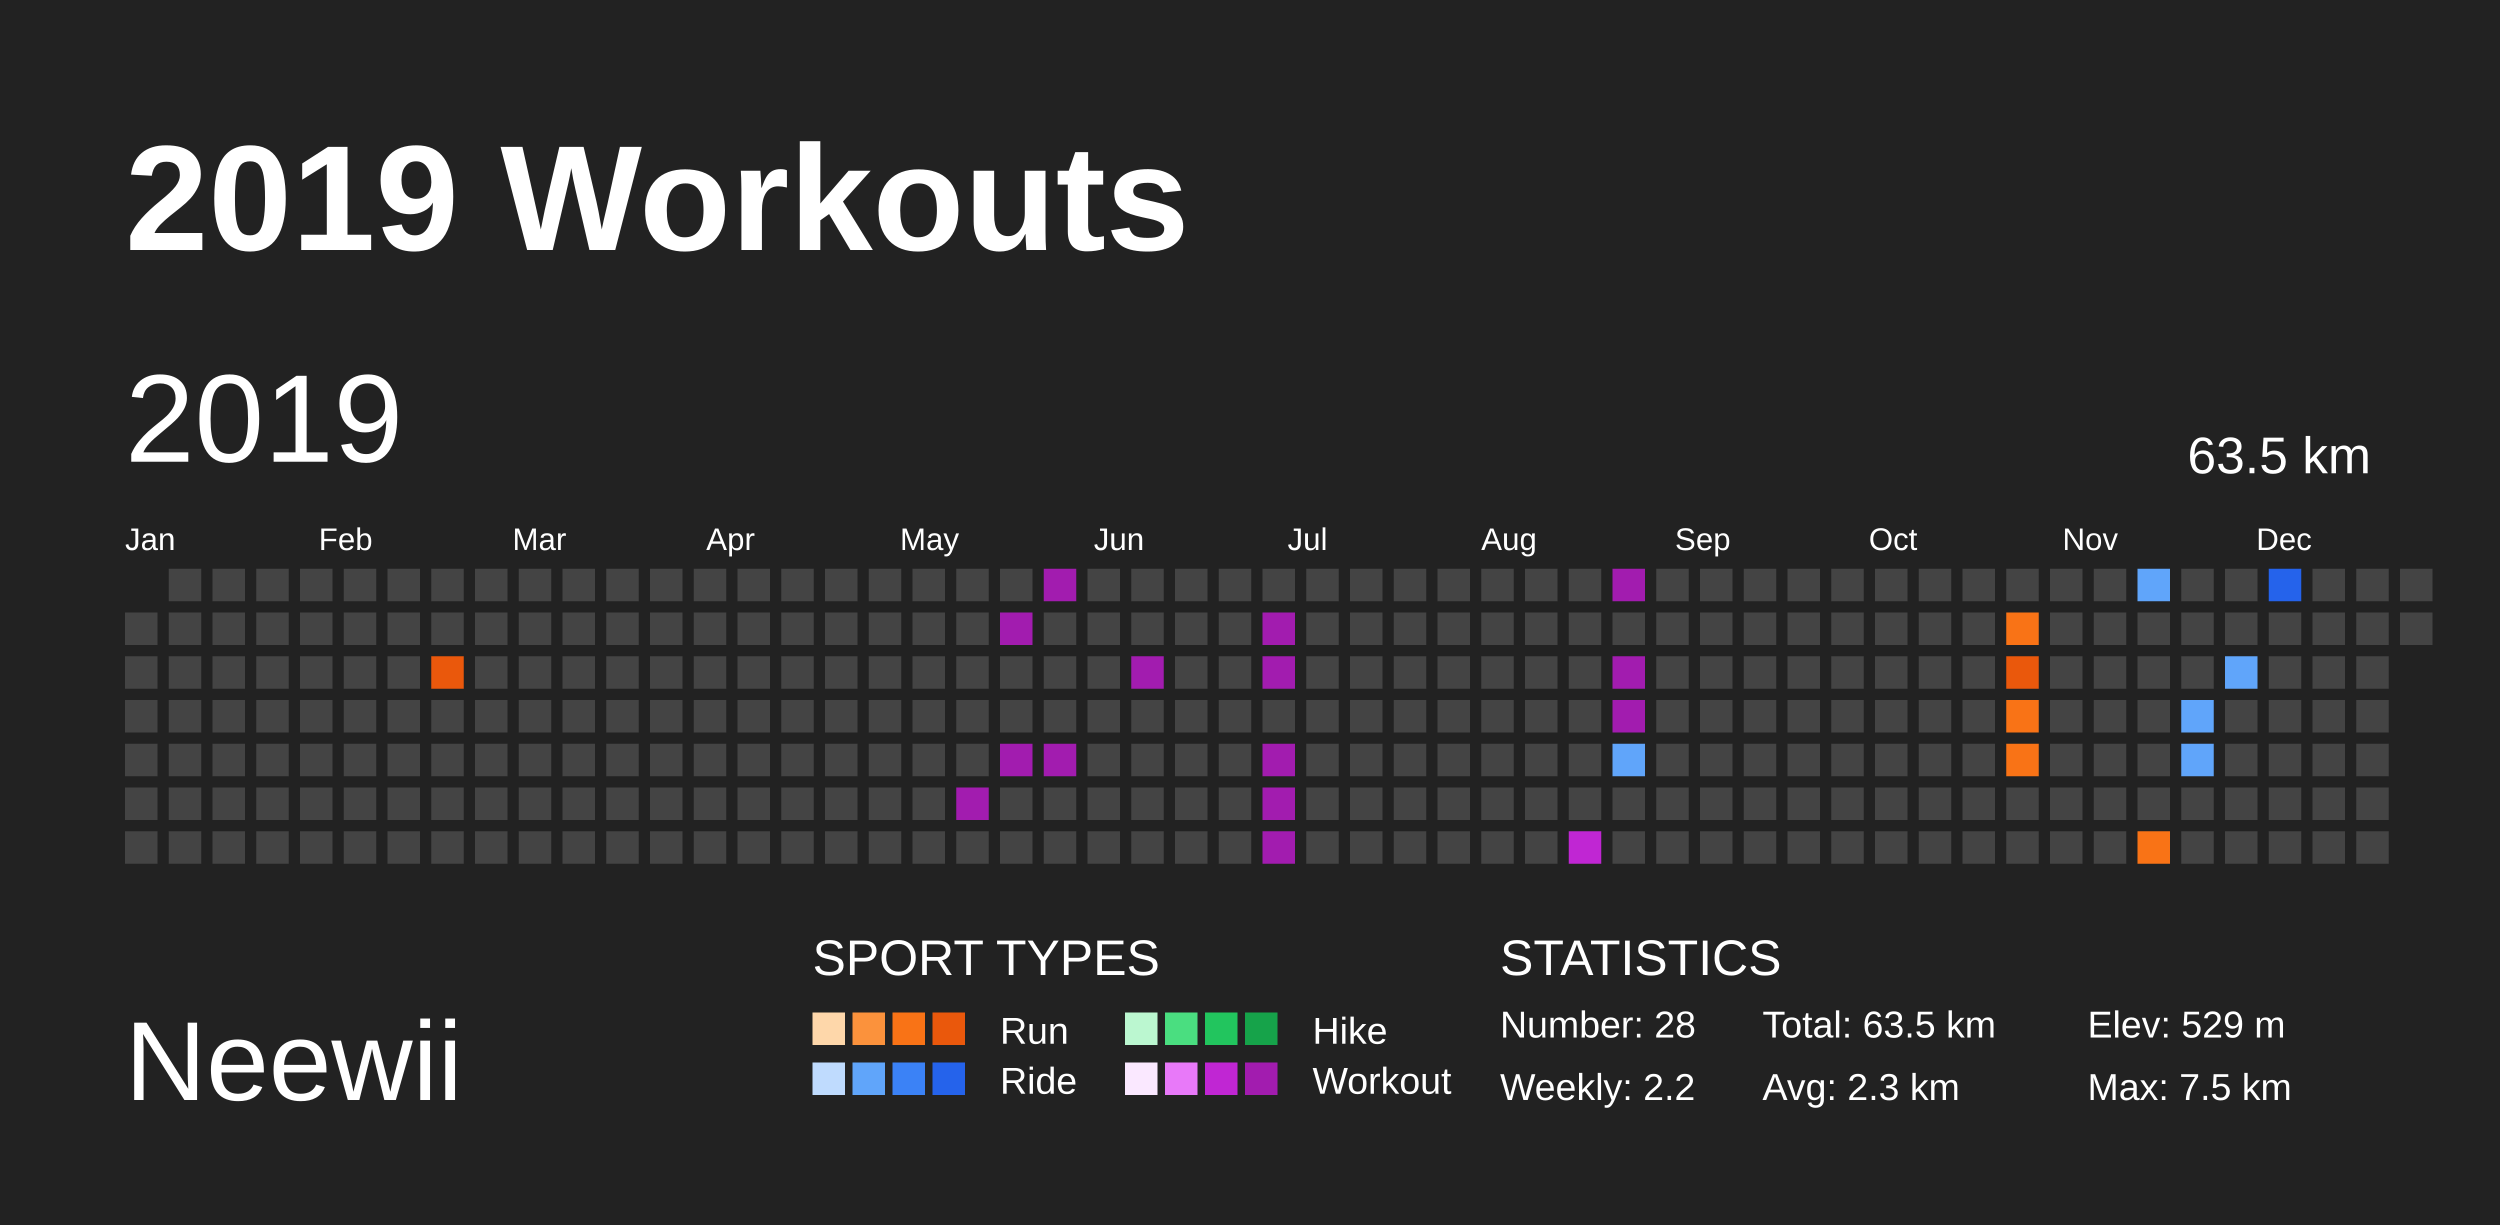
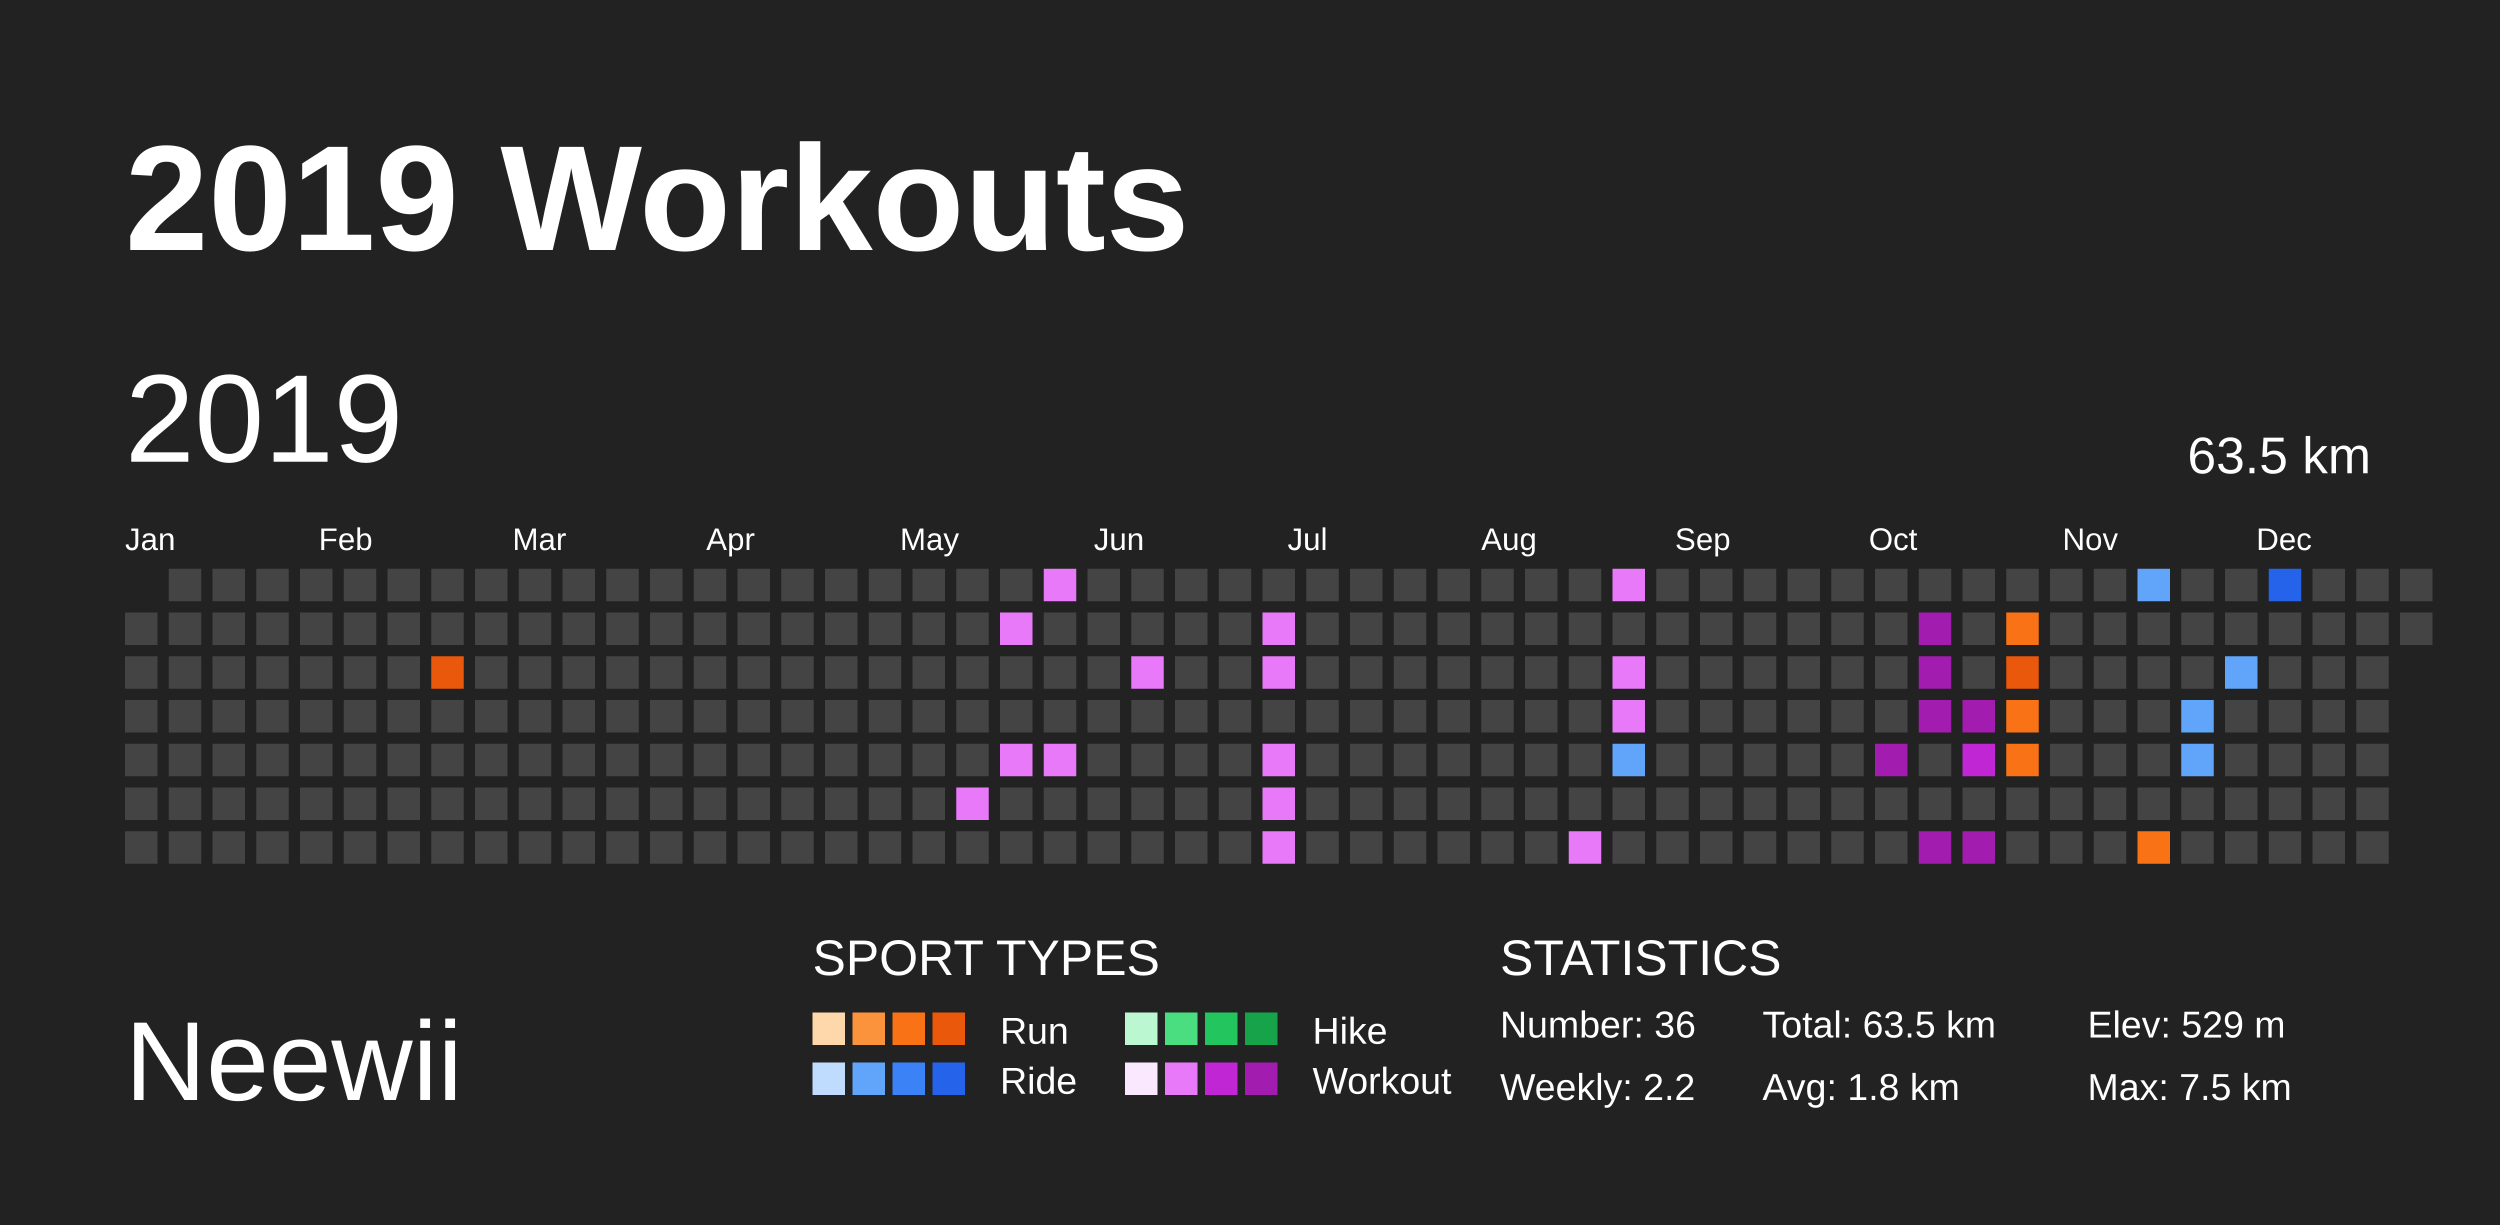
<svg xmlns="http://www.w3.org/2000/svg" baseProfile="full" height="98mm" version="1.1" viewBox="0,0,200,98" width="200mm">
  <defs />
  <rect fill="#222222" height="98" width="200" x="0" y="0" />
  <text fill="#FFFFFF" style="font-size:12px; font-family:Arial; font-weight:bold;" x="10" y="20">2019 Workouts</text>
  <text fill="#FFFFFF" style="font-size:9px; font-family:Arial" x="10" y="88">Neewii</text>
  <text fill="#FFFFFF" style="font-size:4px; font-family:Arial" x="65" y="78">SPORT TYPES</text>
  <rect fill="#fed7aa" height="2.6" width="2.6" x="65.0" y="81" />
  <rect fill="#fb923c" height="2.6" width="2.6" x="68.2" y="81" />
  <rect fill="#f97316" height="2.6" width="2.6" x="71.4" y="81" />
  <rect fill="#ea580c" height="2.6" width="2.6" x="74.6" y="81" />
  <text fill="#FFFFFF" style="font-size:3px; font-family:Arial" x="80" y="83.5">Run</text>
  <rect fill="#bbf7d0" height="2.6" width="2.6" x="90.0" y="81" />
  <rect fill="#4ade80" height="2.6" width="2.6" x="93.2" y="81" />
  <rect fill="#22c55e" height="2.6" width="2.6" x="96.4" y="81" />
  <rect fill="#16a34a" height="2.6" width="2.6" x="99.6" y="81" />
  <text fill="#FFFFFF" style="font-size:3px; font-family:Arial" x="105" y="83.5">Hike</text>
  <rect fill="#bfdbfe" height="2.6" width="2.6" x="65.0" y="85" />
  <rect fill="#60a5fa" height="2.6" width="2.6" x="68.2" y="85" />
  <rect fill="#3b82f6" height="2.6" width="2.6" x="71.4" y="85" />
  <rect fill="#2563eb" height="2.6" width="2.6" x="74.6" y="85" />
  <text fill="#FFFFFF" style="font-size:3px; font-family:Arial" x="80" y="87.5">Ride</text>
  <rect fill="#fae8ff" height="2.6" width="2.6" x="90.0" y="85" />
  <rect fill="#e879f9" height="2.6" width="2.6" x="93.2" y="85" />
  <rect fill="#c026d3" height="2.6" width="2.6" x="96.4" y="85" />
  <rect fill="#a21caf" height="2.6" width="2.6" x="99.6" y="85" />
  <text fill="#FFFFFF" style="font-size:3px; font-family:Arial" x="105" y="87.5">Workout</text>
  <text fill="#FFFFFF" style="font-size:4px; font-family:Arial" x="120" y="78">STATISTICS</text>
-   <text fill="#FFFFFF" style="font-size:3px; font-family:Arial" x="120" y="83">Number: 28</text>
+   <text fill="#FFFFFF" style="font-size:3px; font-family:Arial" x="120" y="83">Number: 36</text>
  <text fill="#FFFFFF" style="font-size:3px; font-family:Arial" x="120" y="88">Weekly: 2.2</text>
  <text fill="#FFFFFF" style="font-size:3px; font-family:Arial" x="141" y="83">Total: 63.5 km</text>
-   <text fill="#FFFFFF" style="font-size:3px; font-family:Arial" x="141" y="88">Avg: 2.3 km</text>
+   <text fill="#FFFFFF" style="font-size:3px; font-family:Arial" x="141" y="88">Avg: 1.8 km</text>
  <text fill="#FFFFFF" style="font-size:3px; font-family:Arial" x="167" y="83">Elev: 529 m</text>
  <text fill="#FFFFFF" style="font-size:3px; font-family:Arial" x="167" y="88">Max: 7.5 km</text>
  <text dominant-baseline="hanging" fill="#FFFFFF" style="font-size:10.0px; font-family:Arial;" x="10" y="30">2019</text>
  <text dominant-baseline="hanging" fill="#FFFFFF" style="font-size:4.125px; font-family:Arial;" x="175" y="35">63.5 km</text>
  <text fill="#FFFFFF" style="font-size:2.5px; font-family:Arial" x="10.0" y="44">Jan</text>
  <text fill="#FFFFFF" style="font-size:2.5px; font-family:Arial" x="25.5" y="44">Feb</text>
  <text fill="#FFFFFF" style="font-size:2.5px; font-family:Arial" x="41.0" y="44">Mar</text>
  <text fill="#FFFFFF" style="font-size:2.5px; font-family:Arial" x="56.5" y="44">Apr</text>
  <text fill="#FFFFFF" style="font-size:2.5px; font-family:Arial" x="72.0" y="44">May</text>
  <text fill="#FFFFFF" style="font-size:2.5px; font-family:Arial" x="87.5" y="44">Jun</text>
  <text fill="#FFFFFF" style="font-size:2.5px; font-family:Arial" x="103.0" y="44">Jul</text>
  <text fill="#FFFFFF" style="font-size:2.5px; font-family:Arial" x="118.5" y="44">Aug</text>
  <text fill="#FFFFFF" style="font-size:2.5px; font-family:Arial" x="134.0" y="44">Sep</text>
  <text fill="#FFFFFF" style="font-size:2.5px; font-family:Arial" x="149.5" y="44">Oct</text>
  <text fill="#FFFFFF" style="font-size:2.5px; font-family:Arial" x="165.0" y="44">Nov</text>
  <text fill="#FFFFFF" style="font-size:2.5px; font-family:Arial" x="180.5" y="44">Dec</text>
  <rect fill="#444444" height="2.6" width="2.6" x="10.0" y="49.0" />
  <rect fill="#444444" height="2.6" width="2.6" x="10.0" y="52.5" />
  <rect fill="#444444" height="2.6" width="2.6" x="10.0" y="56.0" />
  <rect fill="#444444" height="2.6" width="2.6" x="10.0" y="59.5" />
  <rect fill="#444444" height="2.6" width="2.6" x="10.0" y="63.0" />
  <rect fill="#444444" height="2.6" width="2.6" x="10.0" y="66.5" />
  <rect fill="#444444" height="2.6" width="2.6" x="13.5" y="45.5" />
  <rect fill="#444444" height="2.6" width="2.6" x="13.5" y="49.0" />
  <rect fill="#444444" height="2.6" width="2.6" x="13.5" y="52.5" />
  <rect fill="#444444" height="2.6" width="2.6" x="13.5" y="56.0" />
  <rect fill="#444444" height="2.6" width="2.6" x="13.5" y="59.5" />
  <rect fill="#444444" height="2.6" width="2.6" x="13.5" y="63.0" />
  <rect fill="#444444" height="2.6" width="2.6" x="13.5" y="66.5" />
  <rect fill="#444444" height="2.6" width="2.6" x="17.0" y="45.5" />
  <rect fill="#444444" height="2.6" width="2.6" x="17.0" y="49.0" />
  <rect fill="#444444" height="2.6" width="2.6" x="17.0" y="52.5" />
  <rect fill="#444444" height="2.6" width="2.6" x="17.0" y="56.0" />
  <rect fill="#444444" height="2.6" width="2.6" x="17.0" y="59.5" />
  <rect fill="#444444" height="2.6" width="2.6" x="17.0" y="63.0" />
  <rect fill="#444444" height="2.6" width="2.6" x="17.0" y="66.5" />
  <rect fill="#444444" height="2.6" width="2.6" x="20.5" y="45.5" />
  <rect fill="#444444" height="2.6" width="2.6" x="20.5" y="49.0" />
  <rect fill="#444444" height="2.6" width="2.6" x="20.5" y="52.5" />
  <rect fill="#444444" height="2.6" width="2.6" x="20.5" y="56.0" />
  <rect fill="#444444" height="2.6" width="2.6" x="20.5" y="59.5" />
  <rect fill="#444444" height="2.6" width="2.6" x="20.5" y="63.0" />
  <rect fill="#444444" height="2.6" width="2.6" x="20.5" y="66.5" />
  <rect fill="#444444" height="2.6" width="2.6" x="24.0" y="45.5" />
  <rect fill="#444444" height="2.6" width="2.6" x="24.0" y="49.0" />
  <rect fill="#444444" height="2.6" width="2.6" x="24.0" y="52.5" />
  <rect fill="#444444" height="2.6" width="2.6" x="24.0" y="56.0" />
  <rect fill="#444444" height="2.6" width="2.6" x="24.0" y="59.5" />
  <rect fill="#444444" height="2.6" width="2.6" x="24.0" y="63.0" />
  <rect fill="#444444" height="2.6" width="2.6" x="24.0" y="66.5" />
  <rect fill="#444444" height="2.6" width="2.6" x="27.5" y="45.5" />
  <rect fill="#444444" height="2.6" width="2.6" x="27.5" y="49.0" />
  <rect fill="#444444" height="2.6" width="2.6" x="27.5" y="52.5" />
  <rect fill="#444444" height="2.6" width="2.6" x="27.5" y="56.0" />
  <rect fill="#444444" height="2.6" width="2.6" x="27.5" y="59.5" />
  <rect fill="#444444" height="2.6" width="2.6" x="27.5" y="63.0" />
  <rect fill="#444444" height="2.6" width="2.6" x="27.5" y="66.5" />
  <rect fill="#444444" height="2.6" width="2.6" x="31.0" y="45.5" />
  <rect fill="#444444" height="2.6" width="2.6" x="31.0" y="49.0" />
  <rect fill="#444444" height="2.6" width="2.6" x="31.0" y="52.5" />
  <rect fill="#444444" height="2.6" width="2.6" x="31.0" y="56.0" />
  <rect fill="#444444" height="2.6" width="2.6" x="31.0" y="59.5" />
  <rect fill="#444444" height="2.6" width="2.6" x="31.0" y="63.0" />
  <rect fill="#444444" height="2.6" width="2.6" x="31.0" y="66.5" />
  <rect fill="#444444" height="2.6" width="2.6" x="34.5" y="45.5" />
  <rect fill="#444444" height="2.6" width="2.6" x="34.5" y="49.0" />
  <rect fill="#ea580c" height="2.6" width="2.6" x="34.5" y="52.5" />
  <rect fill="#444444" height="2.6" width="2.6" x="34.5" y="56.0" />
  <rect fill="#444444" height="2.6" width="2.6" x="34.5" y="59.5" />
  <rect fill="#444444" height="2.6" width="2.6" x="34.5" y="63.0" />
  <rect fill="#444444" height="2.6" width="2.6" x="34.5" y="66.5" />
  <rect fill="#444444" height="2.6" width="2.6" x="38.0" y="45.5" />
  <rect fill="#444444" height="2.6" width="2.6" x="38.0" y="49.0" />
  <rect fill="#444444" height="2.6" width="2.6" x="38.0" y="52.5" />
  <rect fill="#444444" height="2.6" width="2.6" x="38.0" y="56.0" />
  <rect fill="#444444" height="2.6" width="2.6" x="38.0" y="59.5" />
  <rect fill="#444444" height="2.6" width="2.6" x="38.0" y="63.0" />
  <rect fill="#444444" height="2.6" width="2.6" x="38.0" y="66.5" />
  <rect fill="#444444" height="2.6" width="2.6" x="41.5" y="45.5" />
  <rect fill="#444444" height="2.6" width="2.6" x="41.5" y="49.0" />
  <rect fill="#444444" height="2.6" width="2.6" x="41.5" y="52.5" />
  <rect fill="#444444" height="2.6" width="2.6" x="41.5" y="56.0" />
  <rect fill="#444444" height="2.6" width="2.6" x="41.5" y="59.5" />
  <rect fill="#444444" height="2.6" width="2.6" x="41.5" y="63.0" />
  <rect fill="#444444" height="2.6" width="2.6" x="41.5" y="66.5" />
  <rect fill="#444444" height="2.6" width="2.6" x="45.0" y="45.5" />
  <rect fill="#444444" height="2.6" width="2.6" x="45.0" y="49.0" />
  <rect fill="#444444" height="2.6" width="2.6" x="45.0" y="52.5" />
  <rect fill="#444444" height="2.6" width="2.6" x="45.0" y="56.0" />
  <rect fill="#444444" height="2.6" width="2.6" x="45.0" y="59.5" />
  <rect fill="#444444" height="2.6" width="2.6" x="45.0" y="63.0" />
  <rect fill="#444444" height="2.6" width="2.6" x="45.0" y="66.5" />
  <rect fill="#444444" height="2.6" width="2.6" x="48.5" y="45.5" />
  <rect fill="#444444" height="2.6" width="2.6" x="48.5" y="49.0" />
  <rect fill="#444444" height="2.6" width="2.6" x="48.5" y="52.5" />
  <rect fill="#444444" height="2.6" width="2.6" x="48.5" y="56.0" />
  <rect fill="#444444" height="2.6" width="2.6" x="48.5" y="59.5" />
  <rect fill="#444444" height="2.6" width="2.6" x="48.5" y="63.0" />
  <rect fill="#444444" height="2.6" width="2.6" x="48.5" y="66.5" />
  <rect fill="#444444" height="2.6" width="2.6" x="52.0" y="45.5" />
  <rect fill="#444444" height="2.6" width="2.6" x="52.0" y="49.0" />
  <rect fill="#444444" height="2.6" width="2.6" x="52.0" y="52.5" />
  <rect fill="#444444" height="2.6" width="2.6" x="52.0" y="56.0" />
  <rect fill="#444444" height="2.6" width="2.6" x="52.0" y="59.5" />
  <rect fill="#444444" height="2.6" width="2.6" x="52.0" y="63.0" />
  <rect fill="#444444" height="2.6" width="2.6" x="52.0" y="66.5" />
  <rect fill="#444444" height="2.6" width="2.6" x="55.5" y="45.5" />
  <rect fill="#444444" height="2.6" width="2.6" x="55.5" y="49.0" />
  <rect fill="#444444" height="2.6" width="2.6" x="55.5" y="52.5" />
  <rect fill="#444444" height="2.6" width="2.6" x="55.5" y="56.0" />
  <rect fill="#444444" height="2.6" width="2.6" x="55.5" y="59.5" />
  <rect fill="#444444" height="2.6" width="2.6" x="55.5" y="63.0" />
  <rect fill="#444444" height="2.6" width="2.6" x="55.5" y="66.5" />
  <rect fill="#444444" height="2.6" width="2.6" x="59.0" y="45.5" />
  <rect fill="#444444" height="2.6" width="2.6" x="59.0" y="49.0" />
  <rect fill="#444444" height="2.6" width="2.6" x="59.0" y="52.5" />
  <rect fill="#444444" height="2.6" width="2.6" x="59.0" y="56.0" />
  <rect fill="#444444" height="2.6" width="2.6" x="59.0" y="59.5" />
  <rect fill="#444444" height="2.6" width="2.6" x="59.0" y="63.0" />
  <rect fill="#444444" height="2.6" width="2.6" x="59.0" y="66.5" />
  <rect fill="#444444" height="2.6" width="2.6" x="62.5" y="45.5" />
  <rect fill="#444444" height="2.6" width="2.6" x="62.5" y="49.0" />
  <rect fill="#444444" height="2.6" width="2.6" x="62.5" y="52.5" />
  <rect fill="#444444" height="2.6" width="2.6" x="62.5" y="56.0" />
  <rect fill="#444444" height="2.6" width="2.6" x="62.5" y="59.5" />
  <rect fill="#444444" height="2.6" width="2.6" x="62.5" y="63.0" />
  <rect fill="#444444" height="2.6" width="2.6" x="62.5" y="66.5" />
  <rect fill="#444444" height="2.6" width="2.6" x="66.0" y="45.5" />
  <rect fill="#444444" height="2.6" width="2.6" x="66.0" y="49.0" />
  <rect fill="#444444" height="2.6" width="2.6" x="66.0" y="52.5" />
  <rect fill="#444444" height="2.6" width="2.6" x="66.0" y="56.0" />
  <rect fill="#444444" height="2.6" width="2.6" x="66.0" y="59.5" />
  <rect fill="#444444" height="2.6" width="2.6" x="66.0" y="63.0" />
  <rect fill="#444444" height="2.6" width="2.6" x="66.0" y="66.5" />
  <rect fill="#444444" height="2.6" width="2.6" x="69.5" y="45.5" />
  <rect fill="#444444" height="2.6" width="2.6" x="69.5" y="49.0" />
  <rect fill="#444444" height="2.6" width="2.6" x="69.5" y="52.5" />
  <rect fill="#444444" height="2.6" width="2.6" x="69.5" y="56.0" />
  <rect fill="#444444" height="2.6" width="2.6" x="69.5" y="59.5" />
  <rect fill="#444444" height="2.6" width="2.6" x="69.5" y="63.0" />
  <rect fill="#444444" height="2.6" width="2.6" x="69.5" y="66.5" />
  <rect fill="#444444" height="2.6" width="2.6" x="73.0" y="45.5" />
  <rect fill="#444444" height="2.6" width="2.6" x="73.0" y="49.0" />
  <rect fill="#444444" height="2.6" width="2.6" x="73.0" y="52.5" />
  <rect fill="#444444" height="2.6" width="2.6" x="73.0" y="56.0" />
  <rect fill="#444444" height="2.6" width="2.6" x="73.0" y="59.5" />
  <rect fill="#444444" height="2.6" width="2.6" x="73.0" y="63.0" />
  <rect fill="#444444" height="2.6" width="2.6" x="73.0" y="66.5" />
  <rect fill="#444444" height="2.6" width="2.6" x="76.5" y="45.5" />
  <rect fill="#444444" height="2.6" width="2.6" x="76.5" y="49.0" />
  <rect fill="#444444" height="2.6" width="2.6" x="76.5" y="52.5" />
  <rect fill="#444444" height="2.6" width="2.6" x="76.5" y="56.0" />
  <rect fill="#444444" height="2.6" width="2.6" x="76.5" y="59.5" />
-   <rect fill="#a21caf" height="2.6" width="2.6" x="76.5" y="63.0" />
+   <rect fill="#e879f9" height="2.6" width="2.6" x="76.5" y="63.0" />
  <rect fill="#444444" height="2.6" width="2.6" x="76.5" y="66.5" />
  <rect fill="#444444" height="2.6" width="2.6" x="80.0" y="45.5" />
-   <rect fill="#a21caf" height="2.6" width="2.6" x="80.0" y="49.0" />
+   <rect fill="#e879f9" height="2.6" width="2.6" x="80.0" y="49.0" />
  <rect fill="#444444" height="2.6" width="2.6" x="80.0" y="52.5" />
  <rect fill="#444444" height="2.6" width="2.6" x="80.0" y="56.0" />
-   <rect fill="#a21caf" height="2.6" width="2.6" x="80.0" y="59.5" />
+   <rect fill="#e879f9" height="2.6" width="2.6" x="80.0" y="59.5" />
  <rect fill="#444444" height="2.6" width="2.6" x="80.0" y="63.0" />
  <rect fill="#444444" height="2.6" width="2.6" x="80.0" y="66.5" />
-   <rect fill="#a21caf" height="2.6" width="2.6" x="83.5" y="45.5" />
+   <rect fill="#e879f9" height="2.6" width="2.6" x="83.5" y="45.5" />
  <rect fill="#444444" height="2.6" width="2.6" x="83.5" y="49.0" />
  <rect fill="#444444" height="2.6" width="2.6" x="83.5" y="52.5" />
  <rect fill="#444444" height="2.6" width="2.6" x="83.5" y="56.0" />
-   <rect fill="#a21caf" height="2.6" width="2.6" x="83.5" y="59.5" />
+   <rect fill="#e879f9" height="2.6" width="2.6" x="83.5" y="59.5" />
  <rect fill="#444444" height="2.6" width="2.6" x="83.5" y="63.0" />
  <rect fill="#444444" height="2.6" width="2.6" x="83.5" y="66.5" />
  <rect fill="#444444" height="2.6" width="2.6" x="87.0" y="45.5" />
  <rect fill="#444444" height="2.6" width="2.6" x="87.0" y="49.0" />
  <rect fill="#444444" height="2.6" width="2.6" x="87.0" y="52.5" />
  <rect fill="#444444" height="2.6" width="2.6" x="87.0" y="56.0" />
  <rect fill="#444444" height="2.6" width="2.6" x="87.0" y="59.5" />
  <rect fill="#444444" height="2.6" width="2.6" x="87.0" y="63.0" />
  <rect fill="#444444" height="2.6" width="2.6" x="87.0" y="66.5" />
  <rect fill="#444444" height="2.6" width="2.6" x="90.5" y="45.5" />
  <rect fill="#444444" height="2.6" width="2.6" x="90.5" y="49.0" />
-   <rect fill="#a21caf" height="2.6" width="2.6" x="90.5" y="52.5" />
+   <rect fill="#e879f9" height="2.6" width="2.6" x="90.5" y="52.5" />
  <rect fill="#444444" height="2.6" width="2.6" x="90.5" y="56.0" />
  <rect fill="#444444" height="2.6" width="2.6" x="90.5" y="59.5" />
  <rect fill="#444444" height="2.6" width="2.6" x="90.5" y="63.0" />
  <rect fill="#444444" height="2.6" width="2.6" x="90.5" y="66.5" />
  <rect fill="#444444" height="2.6" width="2.6" x="94.0" y="45.5" />
  <rect fill="#444444" height="2.6" width="2.6" x="94.0" y="49.0" />
  <rect fill="#444444" height="2.6" width="2.6" x="94.0" y="52.5" />
  <rect fill="#444444" height="2.6" width="2.6" x="94.0" y="56.0" />
  <rect fill="#444444" height="2.6" width="2.6" x="94.0" y="59.5" />
  <rect fill="#444444" height="2.6" width="2.6" x="94.0" y="63.0" />
  <rect fill="#444444" height="2.6" width="2.6" x="94.0" y="66.5" />
  <rect fill="#444444" height="2.6" width="2.6" x="97.5" y="45.5" />
  <rect fill="#444444" height="2.6" width="2.6" x="97.5" y="49.0" />
  <rect fill="#444444" height="2.6" width="2.6" x="97.5" y="52.5" />
  <rect fill="#444444" height="2.6" width="2.6" x="97.5" y="56.0" />
  <rect fill="#444444" height="2.6" width="2.6" x="97.5" y="59.5" />
  <rect fill="#444444" height="2.6" width="2.6" x="97.5" y="63.0" />
  <rect fill="#444444" height="2.6" width="2.6" x="97.5" y="66.5" />
  <rect fill="#444444" height="2.6" width="2.6" x="101.0" y="45.5" />
-   <rect fill="#a21caf" height="2.6" width="2.6" x="101.0" y="49.0" />
-   <rect fill="#a21caf" height="2.6" width="2.6" x="101.0" y="52.5" />
+   <rect fill="#e879f9" height="2.6" width="2.6" x="101.0" y="49.0" />
+   <rect fill="#e879f9" height="2.6" width="2.6" x="101.0" y="52.5" />
  <rect fill="#444444" height="2.6" width="2.6" x="101.0" y="56.0" />
-   <rect fill="#a21caf" height="2.6" width="2.6" x="101.0" y="59.5" />
-   <rect fill="#a21caf" height="2.6" width="2.6" x="101.0" y="63.0" />
-   <rect fill="#a21caf" height="2.6" width="2.6" x="101.0" y="66.5" />
+   <rect fill="#e879f9" height="2.6" width="2.6" x="101.0" y="59.5" />
+   <rect fill="#e879f9" height="2.6" width="2.6" x="101.0" y="63.0" />
+   <rect fill="#e879f9" height="2.6" width="2.6" x="101.0" y="66.5" />
  <rect fill="#444444" height="2.6" width="2.6" x="104.5" y="45.5" />
  <rect fill="#444444" height="2.6" width="2.6" x="104.5" y="49.0" />
  <rect fill="#444444" height="2.6" width="2.6" x="104.5" y="52.5" />
  <rect fill="#444444" height="2.6" width="2.6" x="104.5" y="56.0" />
  <rect fill="#444444" height="2.6" width="2.6" x="104.5" y="59.5" />
  <rect fill="#444444" height="2.6" width="2.6" x="104.5" y="63.0" />
  <rect fill="#444444" height="2.6" width="2.6" x="104.5" y="66.5" />
  <rect fill="#444444" height="2.6" width="2.6" x="108.0" y="45.5" />
  <rect fill="#444444" height="2.6" width="2.6" x="108.0" y="49.0" />
  <rect fill="#444444" height="2.6" width="2.6" x="108.0" y="52.5" />
  <rect fill="#444444" height="2.6" width="2.6" x="108.0" y="56.0" />
  <rect fill="#444444" height="2.6" width="2.6" x="108.0" y="59.5" />
  <rect fill="#444444" height="2.6" width="2.6" x="108.0" y="63.0" />
  <rect fill="#444444" height="2.6" width="2.6" x="108.0" y="66.5" />
  <rect fill="#444444" height="2.6" width="2.6" x="111.5" y="45.5" />
  <rect fill="#444444" height="2.6" width="2.6" x="111.5" y="49.0" />
  <rect fill="#444444" height="2.6" width="2.6" x="111.5" y="52.5" />
  <rect fill="#444444" height="2.6" width="2.6" x="111.5" y="56.0" />
  <rect fill="#444444" height="2.6" width="2.6" x="111.5" y="59.5" />
  <rect fill="#444444" height="2.6" width="2.6" x="111.5" y="63.0" />
  <rect fill="#444444" height="2.6" width="2.6" x="111.5" y="66.5" />
  <rect fill="#444444" height="2.6" width="2.6" x="115.0" y="45.5" />
  <rect fill="#444444" height="2.6" width="2.6" x="115.0" y="49.0" />
  <rect fill="#444444" height="2.6" width="2.6" x="115.0" y="52.5" />
  <rect fill="#444444" height="2.6" width="2.6" x="115.0" y="56.0" />
  <rect fill="#444444" height="2.6" width="2.6" x="115.0" y="59.5" />
  <rect fill="#444444" height="2.6" width="2.6" x="115.0" y="63.0" />
  <rect fill="#444444" height="2.6" width="2.6" x="115.0" y="66.5" />
  <rect fill="#444444" height="2.6" width="2.6" x="118.5" y="45.5" />
  <rect fill="#444444" height="2.6" width="2.6" x="118.5" y="49.0" />
  <rect fill="#444444" height="2.6" width="2.6" x="118.5" y="52.5" />
  <rect fill="#444444" height="2.6" width="2.6" x="118.5" y="56.0" />
  <rect fill="#444444" height="2.6" width="2.6" x="118.5" y="59.5" />
  <rect fill="#444444" height="2.6" width="2.6" x="118.5" y="63.0" />
  <rect fill="#444444" height="2.6" width="2.6" x="118.5" y="66.5" />
  <rect fill="#444444" height="2.6" width="2.6" x="122.0" y="45.5" />
  <rect fill="#444444" height="2.6" width="2.6" x="122.0" y="49.0" />
  <rect fill="#444444" height="2.6" width="2.6" x="122.0" y="52.5" />
  <rect fill="#444444" height="2.6" width="2.6" x="122.0" y="56.0" />
  <rect fill="#444444" height="2.6" width="2.6" x="122.0" y="59.5" />
  <rect fill="#444444" height="2.6" width="2.6" x="122.0" y="63.0" />
  <rect fill="#444444" height="2.6" width="2.6" x="122.0" y="66.5" />
  <rect fill="#444444" height="2.6" width="2.6" x="125.5" y="45.5" />
  <rect fill="#444444" height="2.6" width="2.6" x="125.5" y="49.0" />
  <rect fill="#444444" height="2.6" width="2.6" x="125.5" y="52.5" />
  <rect fill="#444444" height="2.6" width="2.6" x="125.5" y="56.0" />
  <rect fill="#444444" height="2.6" width="2.6" x="125.5" y="59.5" />
  <rect fill="#444444" height="2.6" width="2.6" x="125.5" y="63.0" />
-   <rect fill="#c026d3" height="2.6" width="2.6" x="125.5" y="66.5" />
-   <rect fill="#a21caf" height="2.6" width="2.6" x="129.0" y="45.5" />
+   <rect fill="#e879f9" height="2.6" width="2.6" x="125.5" y="66.5" />
+   <rect fill="#e879f9" height="2.6" width="2.6" x="129.0" y="45.5" />
  <rect fill="#444444" height="2.6" width="2.6" x="129.0" y="49.0" />
-   <rect fill="#a21caf" height="2.6" width="2.6" x="129.0" y="52.5" />
-   <rect fill="#a21caf" height="2.6" width="2.6" x="129.0" y="56.0" />
+   <rect fill="#e879f9" height="2.6" width="2.6" x="129.0" y="52.5" />
+   <rect fill="#e879f9" height="2.6" width="2.6" x="129.0" y="56.0" />
  <rect fill="#60a5fa" height="2.6" width="2.6" x="129.0" y="59.5" />
  <rect fill="#444444" height="2.6" width="2.6" x="129.0" y="63.0" />
  <rect fill="#444444" height="2.6" width="2.6" x="129.0" y="66.5" />
  <rect fill="#444444" height="2.6" width="2.6" x="132.5" y="45.5" />
  <rect fill="#444444" height="2.6" width="2.6" x="132.5" y="49.0" />
  <rect fill="#444444" height="2.6" width="2.6" x="132.5" y="52.5" />
  <rect fill="#444444" height="2.6" width="2.6" x="132.5" y="56.0" />
  <rect fill="#444444" height="2.6" width="2.6" x="132.5" y="59.5" />
  <rect fill="#444444" height="2.6" width="2.6" x="132.5" y="63.0" />
  <rect fill="#444444" height="2.6" width="2.6" x="132.5" y="66.5" />
  <rect fill="#444444" height="2.6" width="2.6" x="136.0" y="45.5" />
  <rect fill="#444444" height="2.6" width="2.6" x="136.0" y="49.0" />
  <rect fill="#444444" height="2.6" width="2.6" x="136.0" y="52.5" />
  <rect fill="#444444" height="2.6" width="2.6" x="136.0" y="56.0" />
  <rect fill="#444444" height="2.6" width="2.6" x="136.0" y="59.5" />
  <rect fill="#444444" height="2.6" width="2.6" x="136.0" y="63.0" />
  <rect fill="#444444" height="2.6" width="2.6" x="136.0" y="66.5" />
  <rect fill="#444444" height="2.6" width="2.6" x="139.5" y="45.5" />
  <rect fill="#444444" height="2.6" width="2.6" x="139.5" y="49.0" />
  <rect fill="#444444" height="2.6" width="2.6" x="139.5" y="52.5" />
  <rect fill="#444444" height="2.6" width="2.6" x="139.5" y="56.0" />
  <rect fill="#444444" height="2.6" width="2.6" x="139.5" y="59.5" />
  <rect fill="#444444" height="2.6" width="2.6" x="139.5" y="63.0" />
  <rect fill="#444444" height="2.6" width="2.6" x="139.5" y="66.5" />
  <rect fill="#444444" height="2.6" width="2.6" x="143.0" y="45.5" />
  <rect fill="#444444" height="2.6" width="2.6" x="143.0" y="49.0" />
  <rect fill="#444444" height="2.6" width="2.6" x="143.0" y="52.5" />
  <rect fill="#444444" height="2.6" width="2.6" x="143.0" y="56.0" />
  <rect fill="#444444" height="2.6" width="2.6" x="143.0" y="59.5" />
  <rect fill="#444444" height="2.6" width="2.6" x="143.0" y="63.0" />
  <rect fill="#444444" height="2.6" width="2.6" x="143.0" y="66.5" />
  <rect fill="#444444" height="2.6" width="2.6" x="146.5" y="45.5" />
  <rect fill="#444444" height="2.6" width="2.6" x="146.5" y="49.0" />
  <rect fill="#444444" height="2.6" width="2.6" x="146.5" y="52.5" />
  <rect fill="#444444" height="2.6" width="2.6" x="146.5" y="56.0" />
  <rect fill="#444444" height="2.6" width="2.6" x="146.5" y="59.5" />
  <rect fill="#444444" height="2.6" width="2.6" x="146.5" y="63.0" />
  <rect fill="#444444" height="2.6" width="2.6" x="146.5" y="66.5" />
  <rect fill="#444444" height="2.6" width="2.6" x="150.0" y="45.5" />
  <rect fill="#444444" height="2.6" width="2.6" x="150.0" y="49.0" />
  <rect fill="#444444" height="2.6" width="2.6" x="150.0" y="52.5" />
  <rect fill="#444444" height="2.6" width="2.6" x="150.0" y="56.0" />
-   <rect fill="#444444" height="2.6" width="2.6" x="150.0" y="59.5" />
+   <rect fill="#a21caf" height="2.6" width="2.6" x="150.0" y="59.5" />
  <rect fill="#444444" height="2.6" width="2.6" x="150.0" y="63.0" />
  <rect fill="#444444" height="2.6" width="2.6" x="150.0" y="66.5" />
  <rect fill="#444444" height="2.6" width="2.6" x="153.5" y="45.5" />
-   <rect fill="#444444" height="2.6" width="2.6" x="153.5" y="49.0" />
-   <rect fill="#444444" height="2.6" width="2.6" x="153.5" y="52.5" />
-   <rect fill="#444444" height="2.6" width="2.6" x="153.5" y="56.0" />
+   <rect fill="#a21caf" height="2.6" width="2.6" x="153.5" y="49.0" />
+   <rect fill="#a21caf" height="2.6" width="2.6" x="153.5" y="52.5" />
+   <rect fill="#a21caf" height="2.6" width="2.6" x="153.5" y="56.0" />
  <rect fill="#444444" height="2.6" width="2.6" x="153.5" y="59.5" />
  <rect fill="#444444" height="2.6" width="2.6" x="153.5" y="63.0" />
-   <rect fill="#444444" height="2.6" width="2.6" x="153.5" y="66.5" />
+   <rect fill="#a21caf" height="2.6" width="2.6" x="153.5" y="66.5" />
  <rect fill="#444444" height="2.6" width="2.6" x="157.0" y="45.5" />
  <rect fill="#444444" height="2.6" width="2.6" x="157.0" y="49.0" />
  <rect fill="#444444" height="2.6" width="2.6" x="157.0" y="52.5" />
-   <rect fill="#444444" height="2.6" width="2.6" x="157.0" y="56.0" />
-   <rect fill="#444444" height="2.6" width="2.6" x="157.0" y="59.5" />
+   <rect fill="#a21caf" height="2.6" width="2.6" x="157.0" y="56.0" />
+   <rect fill="#c026d3" height="2.6" width="2.6" x="157.0" y="59.5" />
  <rect fill="#444444" height="2.6" width="2.6" x="157.0" y="63.0" />
-   <rect fill="#444444" height="2.6" width="2.6" x="157.0" y="66.5" />
+   <rect fill="#a21caf" height="2.6" width="2.6" x="157.0" y="66.5" />
  <rect fill="#444444" height="2.6" width="2.6" x="160.5" y="45.5" />
  <rect fill="#f97316" height="2.6" width="2.6" x="160.5" y="49.0" />
  <rect fill="#ea580c" height="2.6" width="2.6" x="160.5" y="52.5" />
  <rect fill="#f97316" height="2.6" width="2.6" x="160.5" y="56.0" />
  <rect fill="#f97316" height="2.6" width="2.6" x="160.5" y="59.5" />
  <rect fill="#444444" height="2.6" width="2.6" x="160.5" y="63.0" />
  <rect fill="#444444" height="2.6" width="2.6" x="160.5" y="66.5" />
  <rect fill="#444444" height="2.6" width="2.6" x="164.0" y="45.5" />
  <rect fill="#444444" height="2.6" width="2.6" x="164.0" y="49.0" />
  <rect fill="#444444" height="2.6" width="2.6" x="164.0" y="52.5" />
  <rect fill="#444444" height="2.6" width="2.6" x="164.0" y="56.0" />
  <rect fill="#444444" height="2.6" width="2.6" x="164.0" y="59.5" />
  <rect fill="#444444" height="2.6" width="2.6" x="164.0" y="63.0" />
  <rect fill="#444444" height="2.6" width="2.6" x="164.0" y="66.5" />
  <rect fill="#444444" height="2.6" width="2.6" x="167.5" y="45.5" />
  <rect fill="#444444" height="2.6" width="2.6" x="167.5" y="49.0" />
  <rect fill="#444444" height="2.6" width="2.6" x="167.5" y="52.5" />
  <rect fill="#444444" height="2.6" width="2.6" x="167.5" y="56.0" />
  <rect fill="#444444" height="2.6" width="2.6" x="167.5" y="59.5" />
  <rect fill="#444444" height="2.6" width="2.6" x="167.5" y="63.0" />
  <rect fill="#444444" height="2.6" width="2.6" x="167.5" y="66.5" />
  <rect fill="#60a5fa" height="2.6" width="2.6" x="171.0" y="45.5" />
  <rect fill="#444444" height="2.6" width="2.6" x="171.0" y="49.0" />
  <rect fill="#444444" height="2.6" width="2.6" x="171.0" y="52.5" />
  <rect fill="#444444" height="2.6" width="2.6" x="171.0" y="56.0" />
  <rect fill="#444444" height="2.6" width="2.6" x="171.0" y="59.5" />
  <rect fill="#444444" height="2.6" width="2.6" x="171.0" y="63.0" />
  <rect fill="#f97316" height="2.6" width="2.6" x="171.0" y="66.5" />
  <rect fill="#444444" height="2.6" width="2.6" x="174.5" y="45.5" />
  <rect fill="#444444" height="2.6" width="2.6" x="174.5" y="49.0" />
  <rect fill="#444444" height="2.6" width="2.6" x="174.5" y="52.5" />
  <rect fill="#60a5fa" height="2.6" width="2.6" x="174.5" y="56.0" />
  <rect fill="#60a5fa" height="2.6" width="2.6" x="174.5" y="59.5" />
  <rect fill="#444444" height="2.6" width="2.6" x="174.5" y="63.0" />
  <rect fill="#444444" height="2.6" width="2.6" x="174.5" y="66.5" />
  <rect fill="#444444" height="2.6" width="2.6" x="178.0" y="45.5" />
  <rect fill="#444444" height="2.6" width="2.6" x="178.0" y="49.0" />
  <rect fill="#60a5fa" height="2.6" width="2.6" x="178.0" y="52.5" />
  <rect fill="#444444" height="2.6" width="2.6" x="178.0" y="56.0" />
  <rect fill="#444444" height="2.6" width="2.6" x="178.0" y="59.5" />
  <rect fill="#444444" height="2.6" width="2.6" x="178.0" y="63.0" />
  <rect fill="#444444" height="2.6" width="2.6" x="178.0" y="66.5" />
  <rect fill="#2563eb" height="2.6" width="2.6" x="181.5" y="45.5" />
  <rect fill="#444444" height="2.6" width="2.6" x="181.5" y="49.0" />
  <rect fill="#444444" height="2.6" width="2.6" x="181.5" y="52.5" />
  <rect fill="#444444" height="2.6" width="2.6" x="181.5" y="56.0" />
  <rect fill="#444444" height="2.6" width="2.6" x="181.5" y="59.5" />
  <rect fill="#444444" height="2.6" width="2.6" x="181.5" y="63.0" />
  <rect fill="#444444" height="2.6" width="2.6" x="181.5" y="66.5" />
  <rect fill="#444444" height="2.6" width="2.6" x="185.0" y="45.5" />
  <rect fill="#444444" height="2.6" width="2.6" x="185.0" y="49.0" />
  <rect fill="#444444" height="2.6" width="2.6" x="185.0" y="52.5" />
  <rect fill="#444444" height="2.6" width="2.6" x="185.0" y="56.0" />
  <rect fill="#444444" height="2.6" width="2.6" x="185.0" y="59.5" />
  <rect fill="#444444" height="2.6" width="2.6" x="185.0" y="63.0" />
  <rect fill="#444444" height="2.6" width="2.6" x="185.0" y="66.5" />
  <rect fill="#444444" height="2.6" width="2.6" x="188.5" y="45.5" />
  <rect fill="#444444" height="2.6" width="2.6" x="188.5" y="49.0" />
  <rect fill="#444444" height="2.6" width="2.6" x="188.5" y="52.5" />
  <rect fill="#444444" height="2.6" width="2.6" x="188.5" y="56.0" />
  <rect fill="#444444" height="2.6" width="2.6" x="188.5" y="59.5" />
  <rect fill="#444444" height="2.6" width="2.6" x="188.5" y="63.0" />
  <rect fill="#444444" height="2.6" width="2.6" x="188.5" y="66.5" />
  <rect fill="#444444" height="2.6" width="2.6" x="192.0" y="45.5" />
  <rect fill="#444444" height="2.6" width="2.6" x="192.0" y="49.0" />
</svg>
